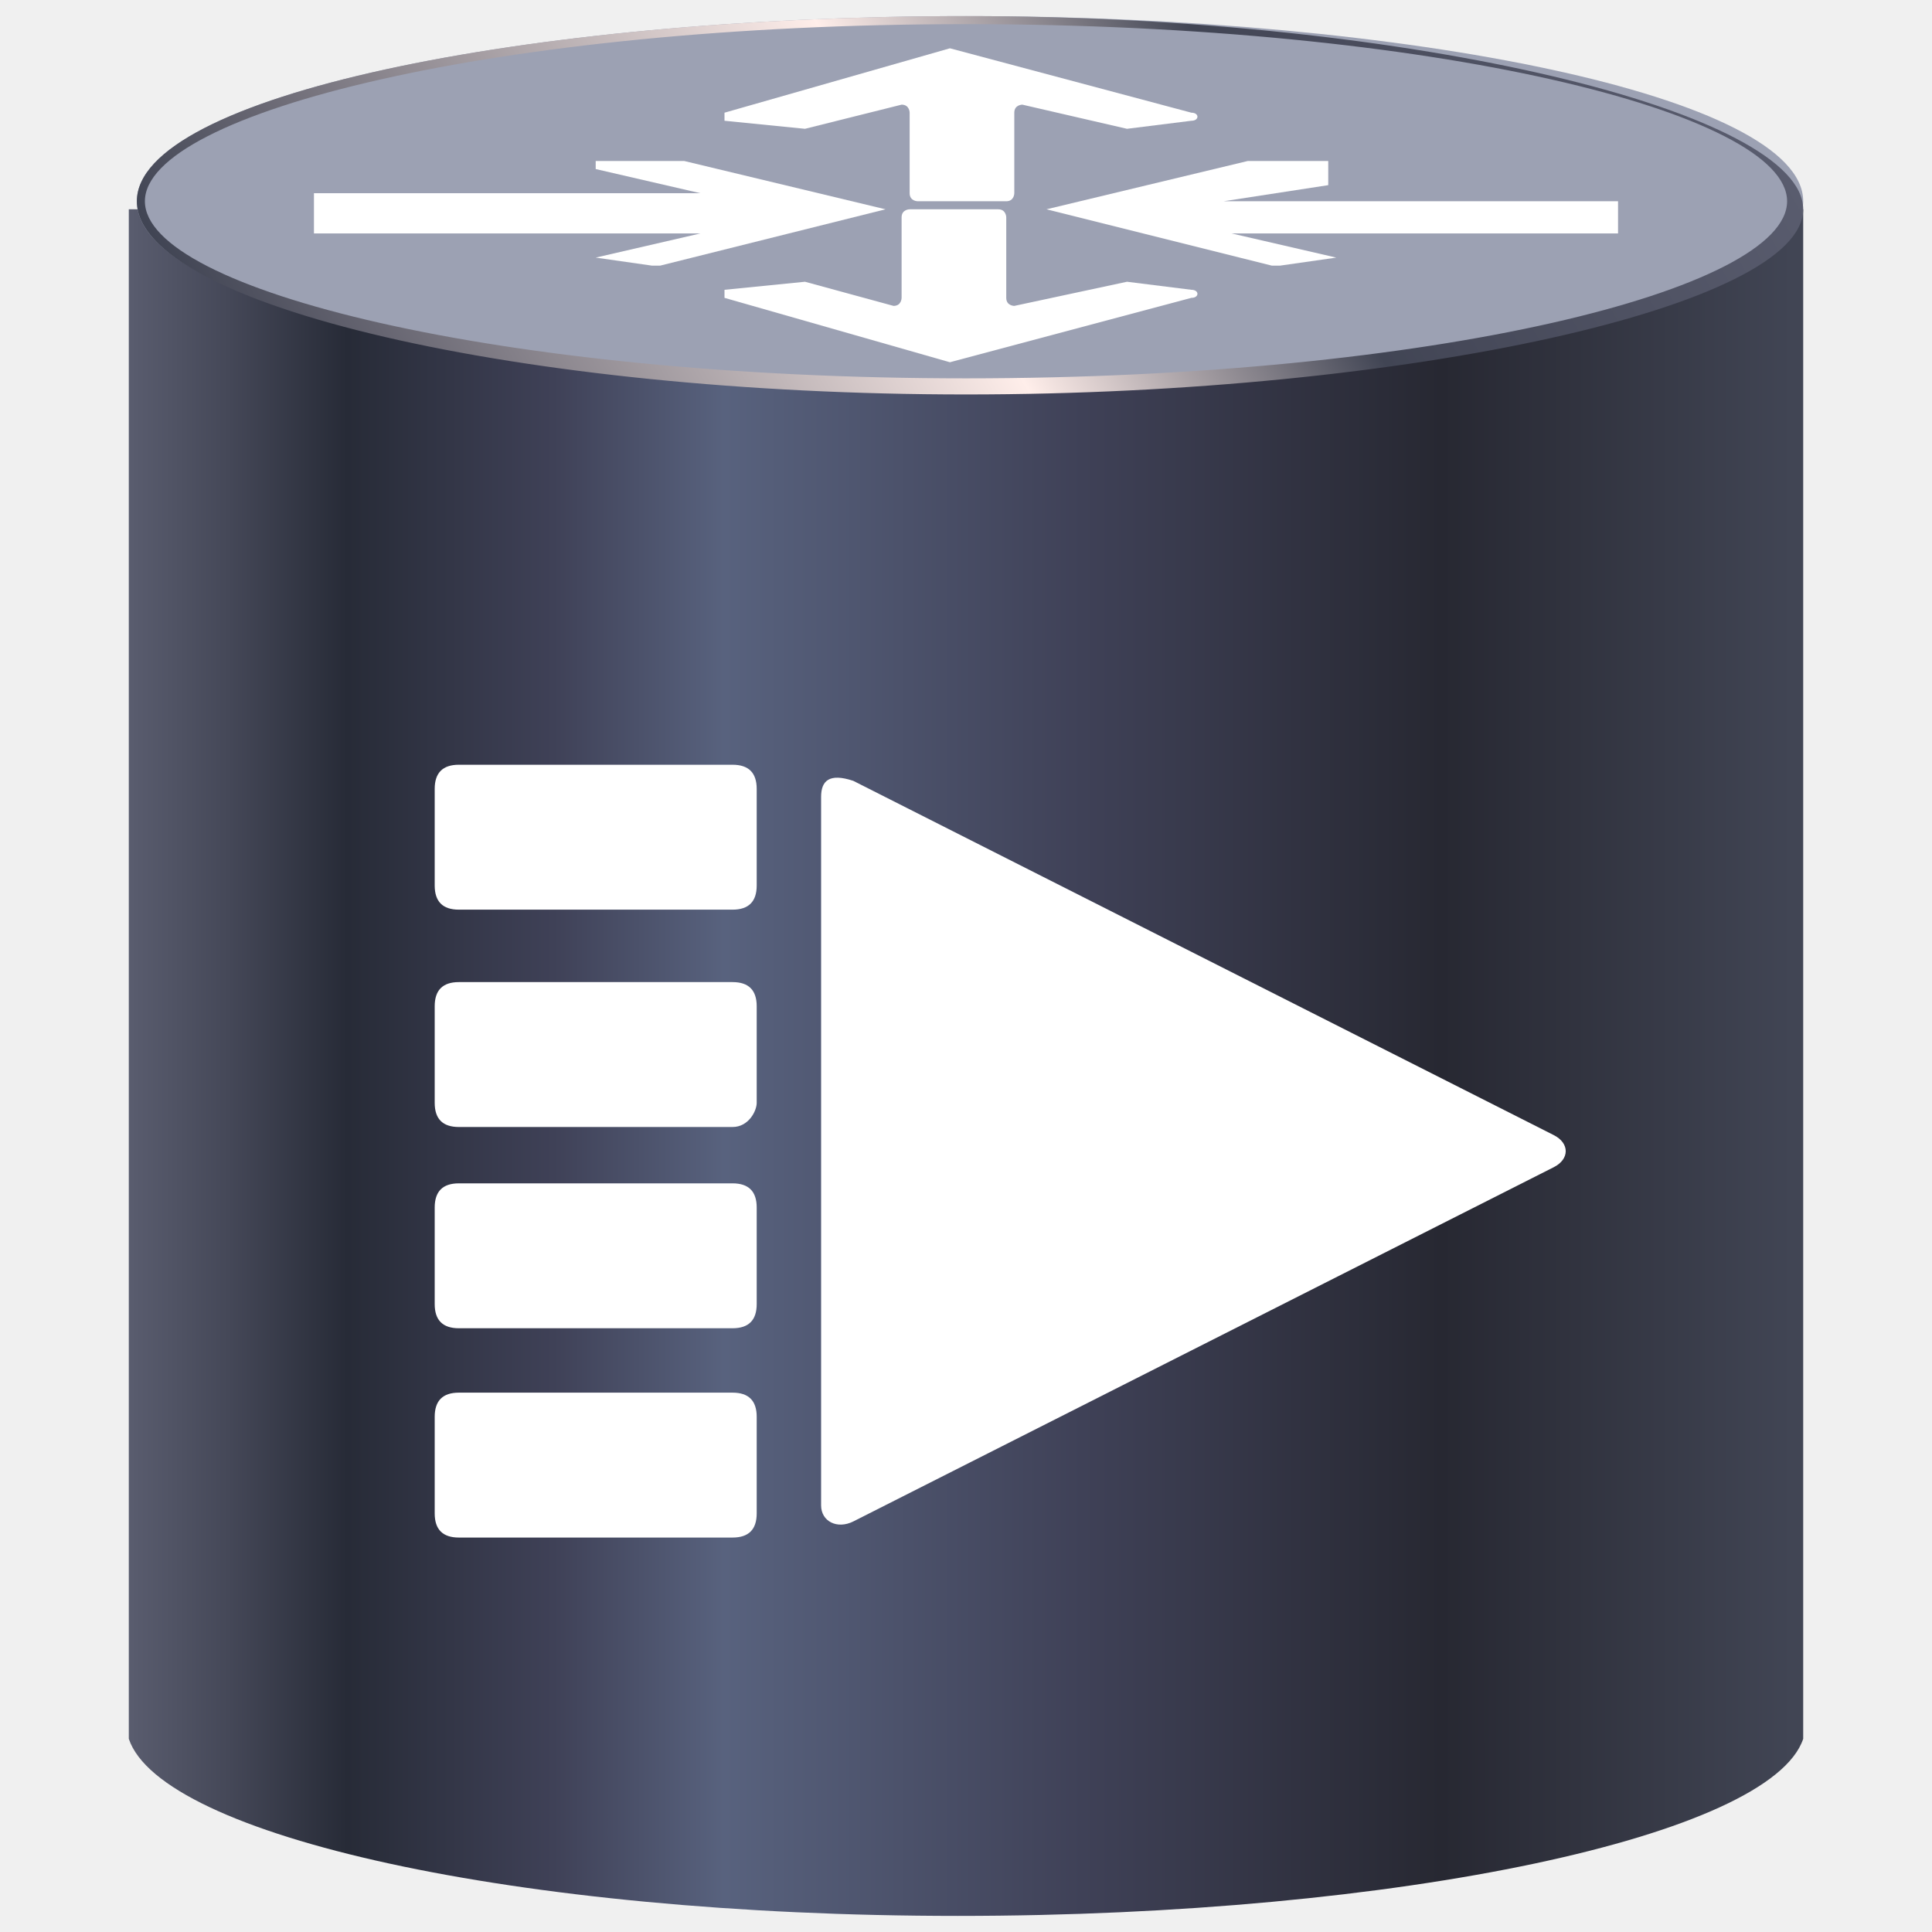
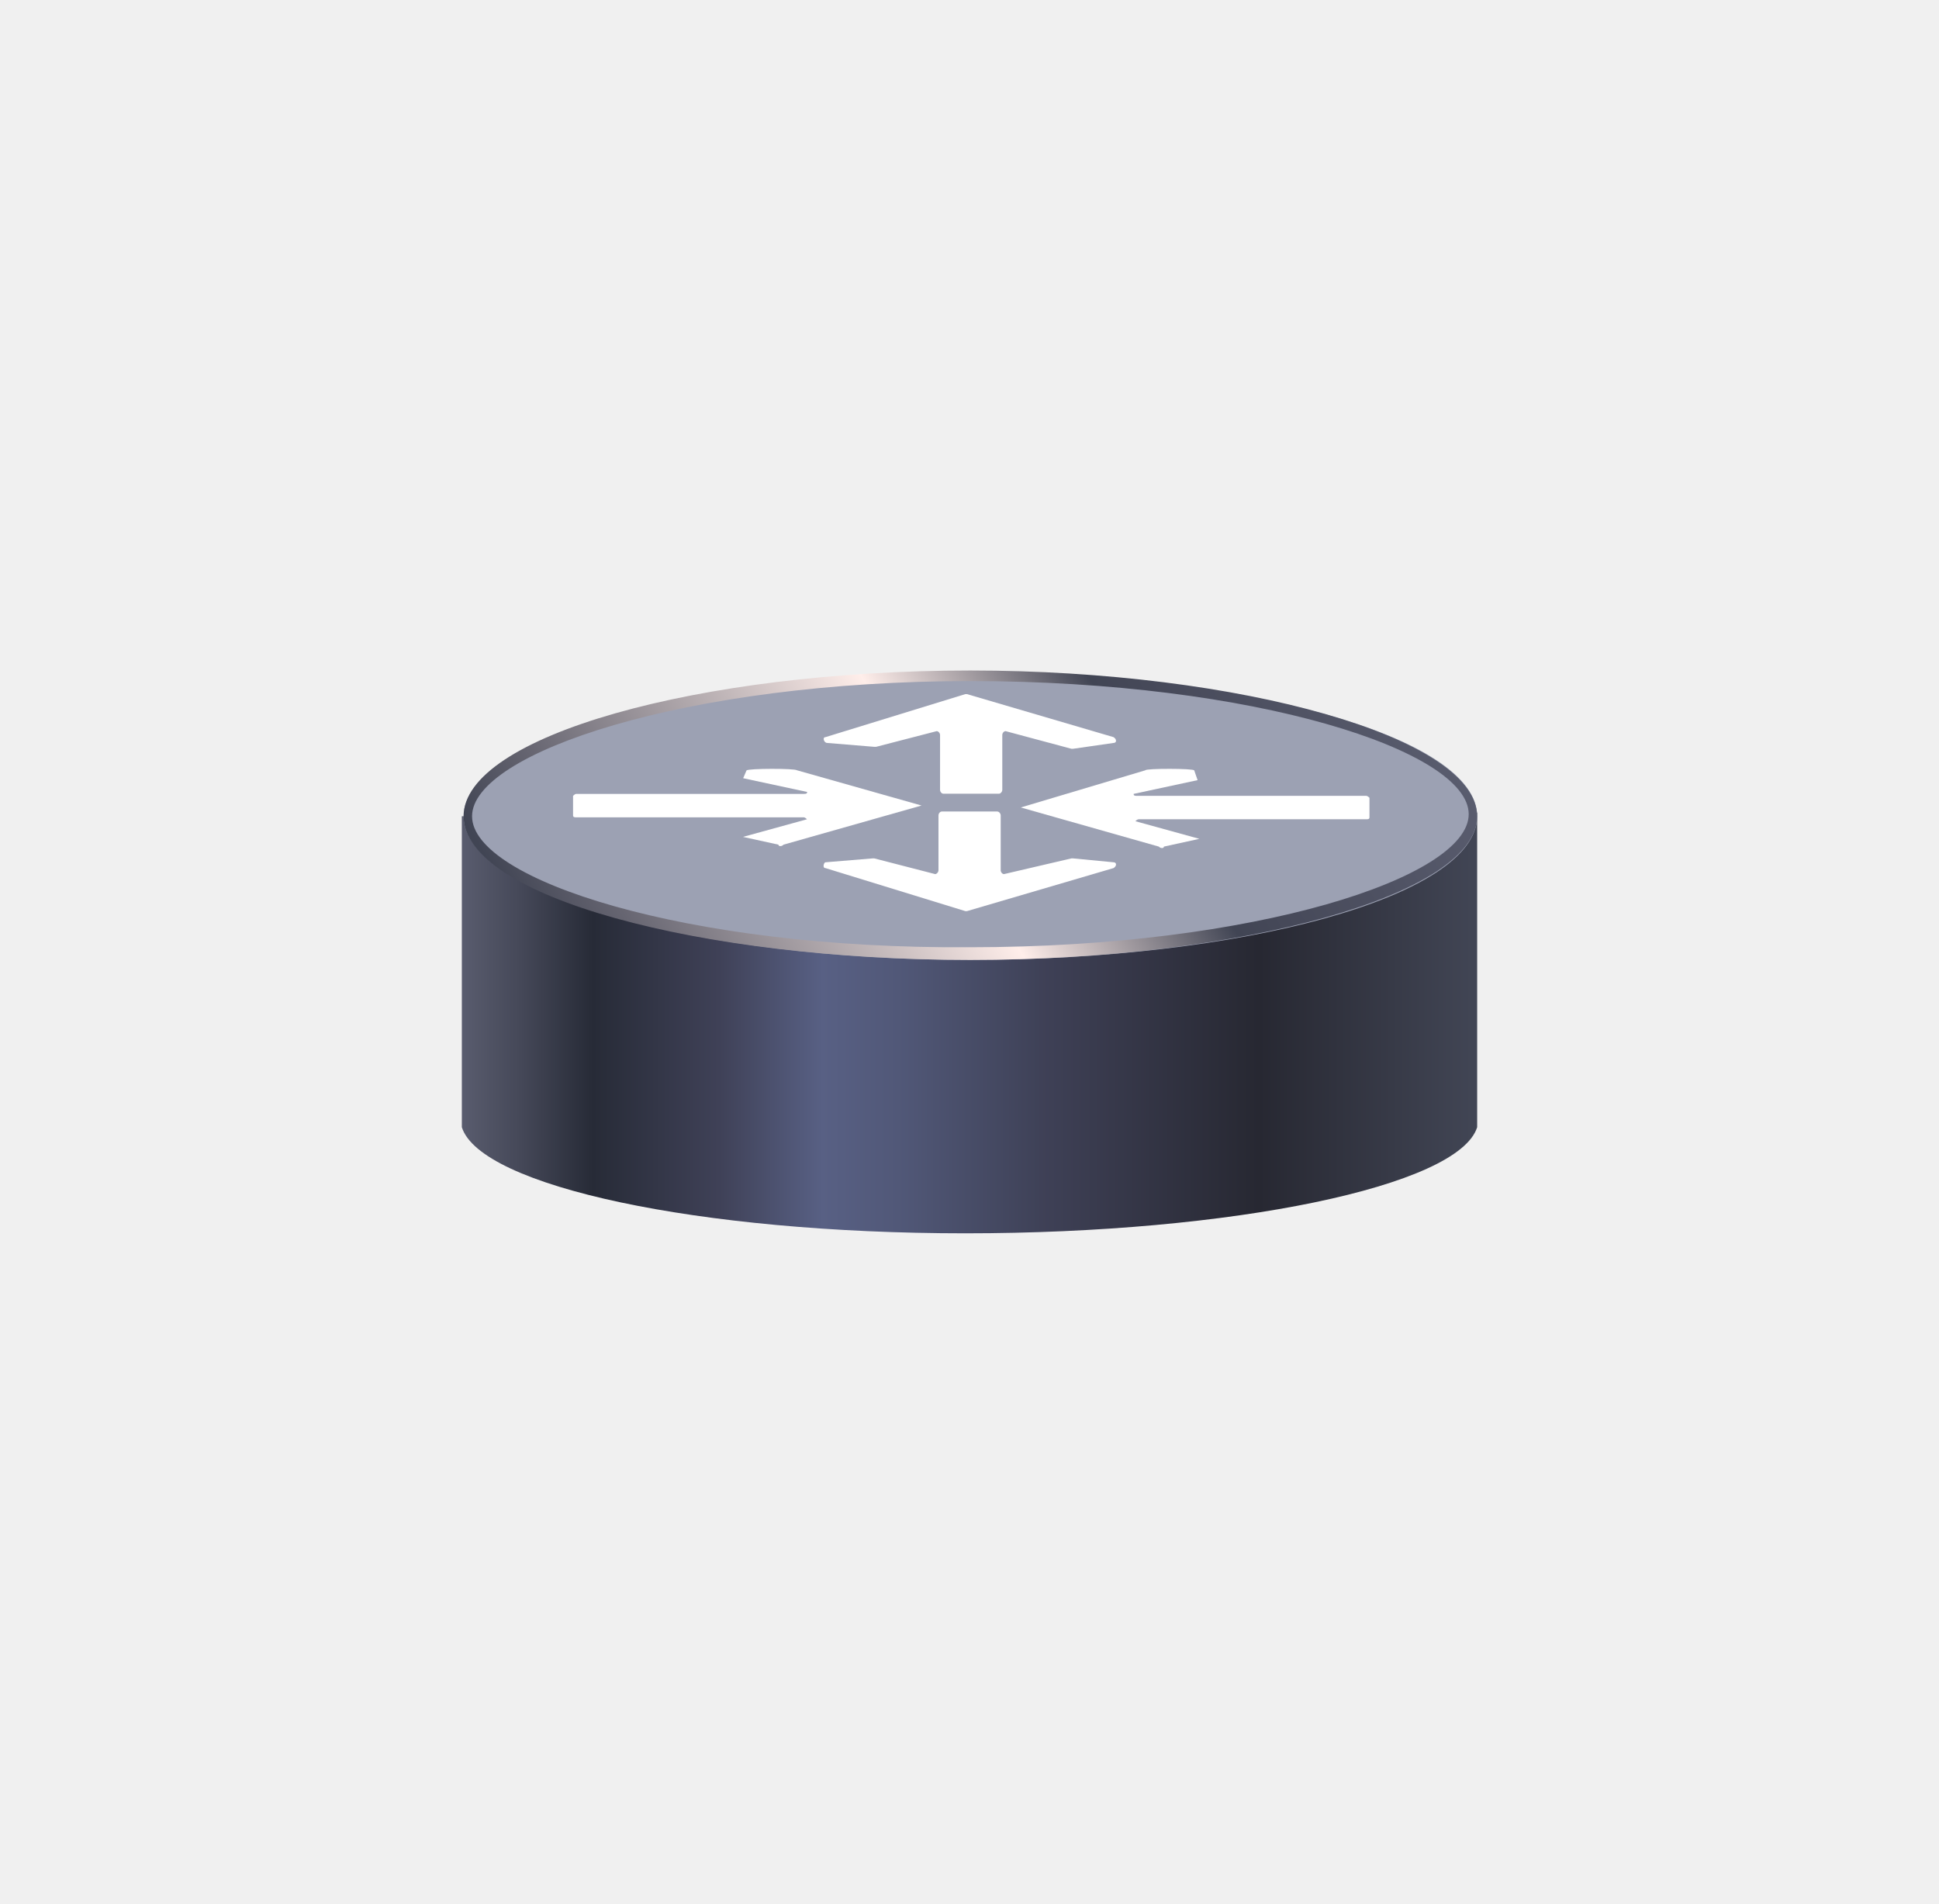
- <svg xmlns="http://www.w3.org/2000/svg" version="1.1" id="Layer_1" x="0px" y="0px" viewBox="0 0 24 24" style="enable-background:new 0 0 24 24;" xml:space="preserve">
+ <svg xmlns="http://www.w3.org/2000/svg" version="1.1" id="Layer_1" x="0px" y="0px" viewBox="70 -260 1100 1080" style="enable-background:new 70 -260 1100 1080;" xml:space="preserve">
  <style type="text/css">
	.st0{fill:url(#SVGID_1_);}
	.st1{fill:#9CA1B3;}
	.st2{fill:url(#SVGID_2_);}
	.st3{fill:#FFFFFF;}
</style>
+   <g id="Layer_1_1_">
+ </g>
  <g>
-     <linearGradient id="SVGID_1_" gradientUnits="userSpaceOnUse" x1="1.632" y1="12.8" x2="22.368" y2="12.8" gradientTransform="matrix(1 0 0 -1 0 26)">
+     <linearGradient id="SVGID_1_" gradientUnits="userSpaceOnUse" x1="332" y1="239.616" x2="908" y2="239.616" gradientTransform="matrix(1 0 0 -1 0 560)">
      <stop offset="0" style="stop-color:#595C6E" />
      <stop offset="5.785039e-002" style="stop-color:#454858" />
      <stop offset="0.129" style="stop-color:#272B37" />
      <stop offset="0.253" style="stop-color:#3F4157" />
-       <stop offset="0.355" style="stop-color:#58627E" />
+       <stop offset="0.355" style="stop-color:#586084" />
+       <stop offset="0.43" style="stop-color:#515878" />
+       <stop offset="0.567" style="stop-color:#3F4258" />
      <stop offset="0.57" style="stop-color:#3F4157" />
      <stop offset="0.785" style="stop-color:#272832" />
      <stop offset="0.995" style="stop-color:#414554" />
    </linearGradient>
-     <path class="st0" d="M1.6,2.6v19.1v-0.1c0.4,1.2,4.8,2.2,10.3,2.2s10.1-1,10.5-2.2l0,0V2.6L1.6,2.6z" />
+     <path class="st0" d="M332,203.1v178.3v-1.9c10.5,33.4,134.2,60.2,285.6,60.2s279.9-26.7,290.4-60.2l0,0V201.1L332,203.1z" />
    <g>
-       <path class="st1" d="M22.4,2.5c0,1.3-4.8,2.3-10.4,2.3S1.7,3.8,1.7,2.5S6.5,0.2,12,0.2S22.4,1.2,22.4,2.5z" />
-       <linearGradient id="SVGID_2_" gradientUnits="userSpaceOnUse" x1="19.839" y1="27.985" x2="4.185" y2="18.947" gradientTransform="matrix(1 0 0 -1 0 26)">
+       <path class="st1" d="M908,203.1c0,45.6-133.7,81.5-287.5,81.5S333,247.5,333,203.1s133.7-81.5,287.5-81.5S908,157.5,908,203.1z" />
+       <linearGradient id="SVGID_2_" gradientUnits="userSpaceOnUse" x1="838.707" y1="483.267" x2="401.812" y2="231.026" gradientTransform="matrix(1 0 0 -1 0 560)">
        <stop offset="0" style="stop-color:#595C6E" />
        <stop offset="0.266" style="stop-color:#454858" />
        <stop offset="0.306" style="stop-color:#414554" />
        <stop offset="0.527" style="stop-color:#FFEEEA" />
        <stop offset="0.669" style="stop-color:#C1B7B9" />
        <stop offset="0.893" style="stop-color:#666571" />
        <stop offset="0.995" style="stop-color:#414554" />
      </linearGradient>
-       <path class="st2" d="M12,0.3c5.8,0,10.2,1.1,10.2,2.2S17.8,4.7,12,4.7C6.2,4.7,1.8,3.6,1.8,2.5S6.2,0.3,12,0.3 M12,0.2    C6.5,0.2,1.7,1.2,1.7,2.5S6.5,4.9,12,4.9s10.4-1.1,10.4-2.3S17.6,0.2,12,0.2L12,0.2z" />
+       <path class="st2" d="M620.5,126.4c161.4,0,282.7,39.6,282.7,75.5s-121.3,75.5-282.7,75.5c-161.4,1.2-282.7-38.4-282.7-74.3    S459,126.4,620.5,126.4 M620.5,120.4c-153.8,0-287.5,37.2-287.5,82.7s133.7,81.5,287.5,81.5S908,247.5,908,203.1    S774.3,120.4,620.5,120.4L620.5,120.4z" />
    </g>
-     <path class="st3" d="M9.1,11.3H5.7c-0.2,0-0.3-0.1-0.3-0.3V9.8c0-0.2,0.1-0.3,0.3-0.3h3.4c0.2,0,0.3,0.1,0.3,0.3V11   C9.4,11.2,9.3,11.3,9.1,11.3z" />
-     <path class="st3" d="M9.1,14H5.7c-0.2,0-0.3-0.1-0.3-0.3v-1.2c0-0.2,0.1-0.3,0.3-0.3h3.4c0.2,0,0.3,0.1,0.3,0.3v1.2   C9.4,13.8,9.3,14,9.1,14z" />
-     <path class="st3" d="M9.1,16.5H5.7c-0.2,0-0.3-0.1-0.3-0.3V15c0-0.2,0.1-0.3,0.3-0.3h3.4c0.2,0,0.3,0.1,0.3,0.3v1.2   C9.4,16.4,9.3,16.5,9.1,16.5z" />
-     <path class="st3" d="M9.1,19.1H5.7c-0.2,0-0.3-0.1-0.3-0.3v-1.2c0-0.2,0.1-0.3,0.3-0.3h3.4c0.2,0,0.3,0.1,0.3,0.3v1.2   C9.4,19,9.3,19.1,9.1,19.1z" />
-     <path class="st3" d="M10.2,9.9v8.8c0,0.2,0.2,0.3,0.4,0.2l8.7-4.4c0.2-0.1,0.2-0.3,0-0.4l-8.7-4.4C10.3,9.6,10.2,9.7,10.2,9.9z" />
    <g>
-       <path class="st3" d="M9,1.4l2.8-0.8h0l3,0.8c0.1,0,0.1,0.1,0,0.1l-0.8,0.1c0,0,0,0,0,0l-1.3-0.3c0,0-0.1,0-0.1,0.1v1    c0,0,0,0.1-0.1,0.1h-1.1c0,0-0.1,0-0.1-0.1v-1c0,0,0-0.1-0.1-0.1l-1.2,0.3c0,0,0,0,0,0l-1-0.1C9,1.5,9,1.4,9,1.4z" />
-       <path class="st3" d="M8.5,2L11,2.6l0,0L8.2,3.3c0,0-0.1,0-0.1,0L7.4,3.2l0,0l1.3-0.3c0,0,0,0-0.1,0H4c0,0-0.1,0-0.1,0V2.4    c0,0,0,0,0.1,0h4.6c0,0,0.1,0,0.1,0L7.4,2.1l0,0L7.4,2C7.5,2,8.4,2,8.5,2z" />
-       <path class="st3" d="M15.5,2L13,2.6l0,0l2.8,0.7c0,0,0.1,0,0.1,0l0.7-0.1l0,0l-1.3-0.3c0,0,0,0,0.1,0H20c0,0,0.1,0,0.1,0V2.5    c0,0,0,0-0.1,0h-4.7c0,0-0.1,0-0.1,0l1.3-0.2l0,0L16.5,2C16.5,2,15.5,2,15.5,2z" />
-       <path class="st3" d="M9,3.7l2.8,0.8h0l3-0.8c0.1,0,0.1-0.1,0-0.1l-0.8-0.1c0,0,0,0,0,0l-1.4,0.3c0,0-0.1,0-0.1-0.1v-1    c0,0,0-0.1-0.1-0.1h-1.1c0,0-0.1,0-0.1,0.1v1c0,0,0,0.1-0.1,0.1L10,3.5c0,0,0,0,0,0L9,3.6C9,3.6,9,3.7,9,3.7z" />
+       <path class="st3" d="M538.3,158.2l79.3-24.4h1l83.1,24.4c1.9,1.1,1.9,3.3,0,3.3l-22.9,3.3c0,0,0,0-1,0l-37.3-10    c-1,0-1.9,1.1-1.9,2.2v31.1c0,1.1-1,2.2-1.9,2.2h-31.5c-1,0-1.9-1.1-1.9-2.2v-31.1c0-1.1-1-2.2-1.9-2.2l-34.4,8.9c0,0,0,0-1,0    l-26.7-2.2C537.4,161.5,536.4,158.2,538.3,158.2z" />
+       <path class="st3" d="M522.1,177l70.7,20l0,0l-78.3,22.2c-1,1.1-2.9,1.1-2.9,0l-20.1-4.4l0,0l36.3-10c0,0-1-1.1-1.9-1.1H397    c-1,0-1.9,0-1.9-1.1v-11.1c0,0,1-1.1,1.9-1.1h129c1,0,1.9,0,1.9-1.1l-36.3-7.8l0,0l1.9-4.4C494.4,175.9,521.1,175.9,522.1,177z" />
+       <path class="st3" d="M719.8,177l-70.7,21.1l0,0l78.3,22.2c1,1.1,2.9,1.1,2.9,0l20.1-4.4l0,0l-36.3-10c0,0,1-1.1,1.9-1.1h129    c1,0,1.9,0,1.9-1.1v-11.1c0,0-1-1.1-1.9-1.1H715c-1,0-1.9,0-1.9-1.1l36.3-7.8l0,0l-1.9-5.5C747.5,175.9,719.8,175.9,719.8,177z" />
+       <path class="st3" d="M538.3,232.5l79.3,24.4h1l83.1-24.4c1.9-1.1,1.9-3.3,0-3.3l-22.9-2.2c0,0,0,0-1,0l-38.2,8.9    c-1,0-1.9-1.1-1.9-2.2v-31.1c0-1.1-1-2.2-1.9-2.2h-31.5c-1,0-1.9,1.1-1.9,2.2v31.1c0,1.1-1,2.2-1.9,2.2L566,227c0,0,0,0-1,0    l-26.7,2.2C537.4,229.2,536.4,232.5,538.3,232.5z" />
    </g>
  </g>
</svg>
